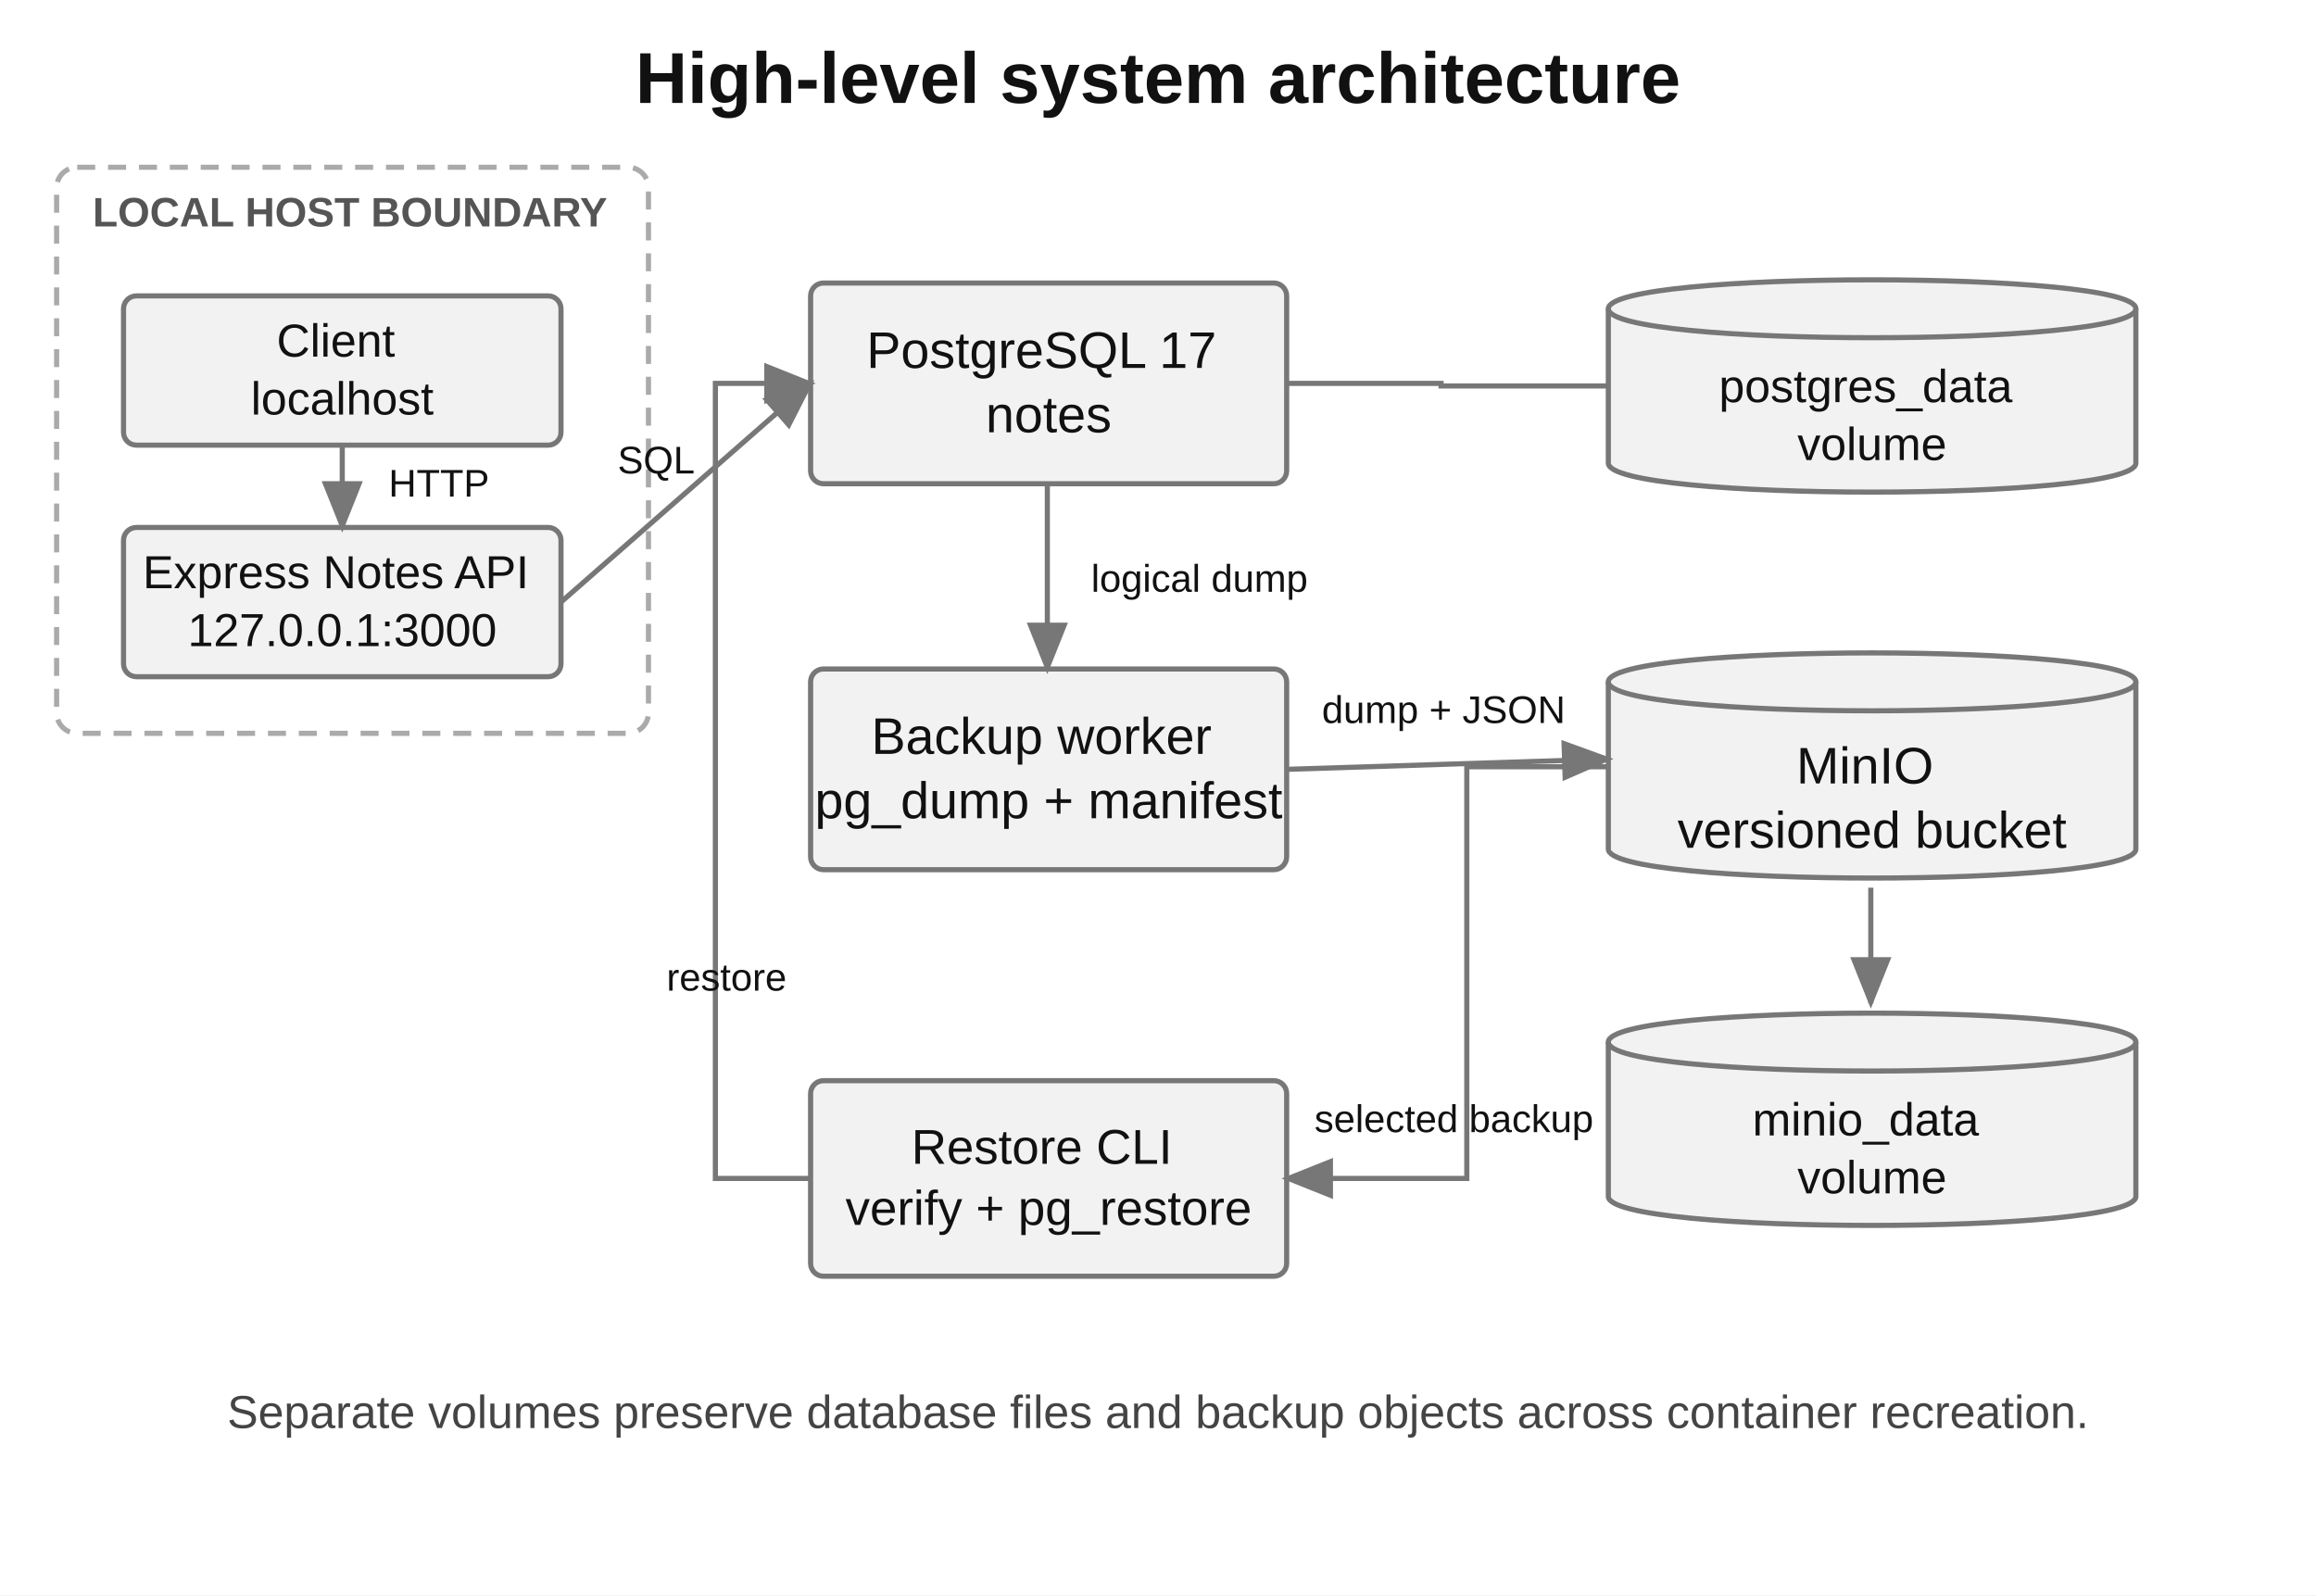
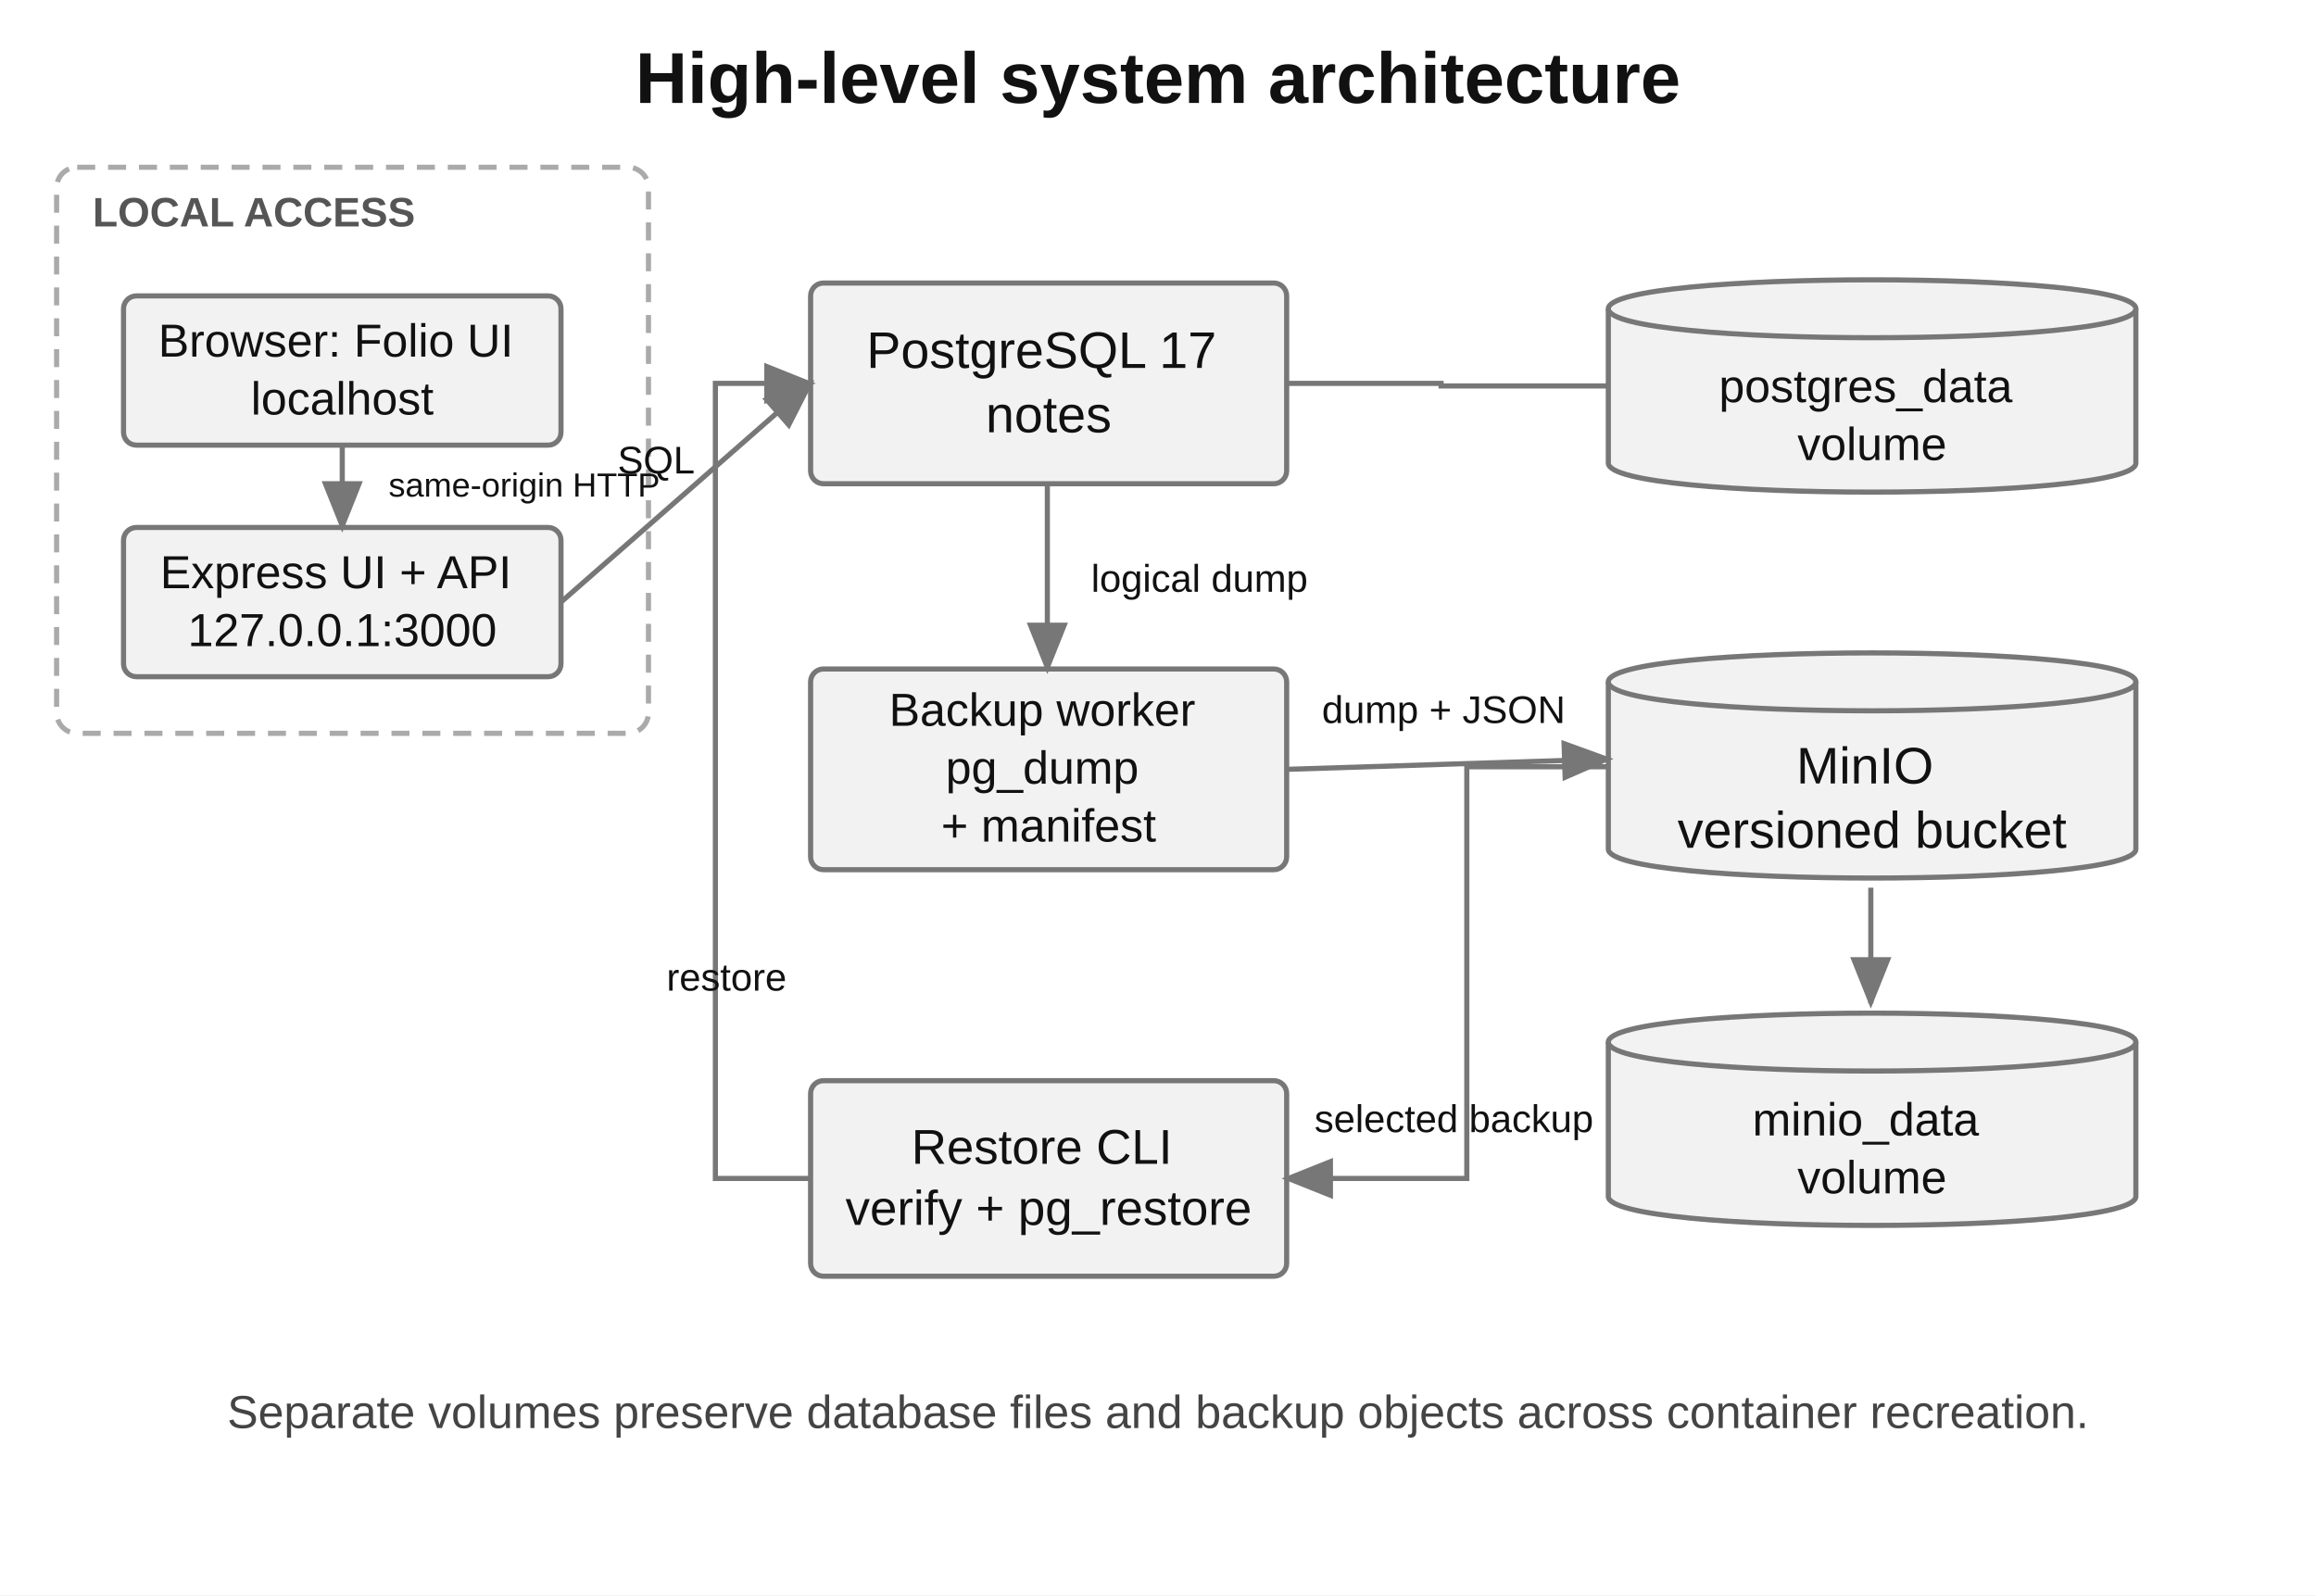
<svg xmlns="http://www.w3.org/2000/svg" width="900" height="620" viewBox="0 0 900 620" role="img" aria-labelledby="title desc">
  <defs>
    <marker id="arrow" markerWidth="10" markerHeight="8" refX="9" refY="4" orient="auto" markerUnits="strokeWidth">
      <path d="M0,0 L10,4 L0,8 z" fill="#777777" />
    </marker>
  </defs>
  <rect width="100%" height="100%" fill="#ffffff" />
  <text x="450" y="40" text-anchor="middle" font-family="Arial, sans-serif" font-size="28" fill="#111111" font-weight="700">
    <tspan x="450" dy="0">High-level system architecture</tspan>
  </text>
  <rect x="22" y="65" width="230" height="220" rx="8" fill="none" stroke="#aaaaaa" stroke-width="2" stroke-dasharray="7 5" />
  <text x="36" y="88" text-anchor="start" font-family="Arial, sans-serif" font-size="16" fill="#555555" font-weight="700">
-     <tspan x="36" dy="0">LOCAL HOST BOUNDARY</tspan>
+     <tspan x="36" dy="0">LOCAL ACCESS</tspan>
  </text>
  <rect x="48" y="115" width="170" height="58" rx="5" fill="#f2f2f2" stroke="#777777" stroke-width="2" />
  <text x="133.0" y="138.6" text-anchor="middle" font-family="Arial, sans-serif" font-size="18" fill="#111111">
-     <tspan x="133.0" dy="0">Client</tspan>
+     <tspan x="133.0" dy="0">Browser: Folio UI</tspan>
    <tspan x="133.0" dy="22.5">localhost</tspan>
  </text>
  <rect x="48" y="205" width="170" height="58" rx="5" fill="#f2f2f2" stroke="#777777" stroke-width="2" />
  <text x="133.0" y="228.6" text-anchor="middle" font-family="Arial, sans-serif" font-size="18" fill="#111111">
-     <tspan x="133.0" dy="0">Express Notes API</tspan>
+     <tspan x="133.0" dy="0">Express UI + API</tspan>
    <tspan x="133.0" dy="22.5">127.0.0.1:3000</tspan>
  </text>
  <line x1="133" y1="173" x2="133" y2="205" stroke="#777777" stroke-width="2" marker-end="url(#arrow)" />
-   <text x="151" y="193" text-anchor="start" font-family="Arial, sans-serif" font-size="15" fill="#111111">
-     <tspan x="151" dy="0">HTTP</tspan>
+   <text x="151" y="193" text-anchor="start" font-family="Arial, sans-serif" font-size="13" fill="#111111">
+     <tspan x="151" dy="0">same-origin HTTP</tspan>
  </text>
  <rect x="315" y="110" width="185" height="78" rx="5" fill="#f2f2f2" stroke="#777777" stroke-width="2" />
  <text x="407.5" y="143.0" text-anchor="middle" font-family="Arial, sans-serif" font-size="20" fill="#111111">
    <tspan x="407.5" dy="0">PostgreSQL 17</tspan>
    <tspan x="407.5" dy="25.0">notes</tspan>
  </text>
  <rect x="315" y="260" width="185" height="78" rx="5" fill="#f2f2f2" stroke="#777777" stroke-width="2" />
-   <text x="407.5" y="293.0" text-anchor="middle" font-family="Arial, sans-serif" font-size="20" fill="#111111">
+   <text x="407.5" y="282.08" text-anchor="middle" font-family="Arial, sans-serif" font-size="18" fill="#111111">
    <tspan x="407.5" dy="0">Backup worker</tspan>
-     <tspan x="407.5" dy="25.0">pg_dump + manifest</tspan>
+     <tspan x="407.5" dy="22.5">pg_dump</tspan>
+     <tspan x="407.5" dy="22.5">+ manifest</tspan>
  </text>
  <path d="M625,120 C625,105 830,105 830,120 L830,180 C830,195 625,195 625,180 Z" fill="#f2f2f2" stroke="#777777" stroke-width="2" />
  <path d="M625,120 C625,135 830,135 830,120" fill="none" stroke="#777777" stroke-width="2" />
  <text x="727.5" y="156.3" text-anchor="middle" font-family="Arial, sans-serif" font-size="18" fill="#111111">
    <tspan x="727.5" dy="0">postgres_data</tspan>
    <tspan x="727.5" dy="22.5">volume</tspan>
  </text>
  <path d="M625,405 C625,390 830,390 830,405 L830,465 C830,480 625,480 625,465 Z" fill="#f2f2f2" stroke="#777777" stroke-width="2" />
  <path d="M625,405 C625,420 830,420 830,405" fill="none" stroke="#777777" stroke-width="2" />
  <text x="727.5" y="441.3" text-anchor="middle" font-family="Arial, sans-serif" font-size="18" fill="#111111">
    <tspan x="727.5" dy="0">minio_data</tspan>
    <tspan x="727.5" dy="22.5">volume</tspan>
  </text>
  <path d="M625,265 C625,250 830,250 830,265 L830,330 C830,345 625,345 625,330 Z" fill="#f2f2f2" stroke="#777777" stroke-width="2" />
  <path d="M625,265 C625,280 830,280 830,265" fill="none" stroke="#777777" stroke-width="2" />
  <text x="727.5" y="304.5" text-anchor="middle" font-family="Arial, sans-serif" font-size="20" fill="#111111">
    <tspan x="727.5" dy="0">MinIO</tspan>
    <tspan x="727.5" dy="25.0">versioned bucket</tspan>
  </text>
  <rect x="315" y="420" width="185" height="76" rx="5" fill="#f2f2f2" stroke="#777777" stroke-width="2" />
  <text x="407.5" y="452.3" text-anchor="middle" font-family="Arial, sans-serif" font-size="19" fill="#111111">
    <tspan x="407.5" dy="0">Restore CLI</tspan>
    <tspan x="407.5" dy="23.75">verify + pg_restore</tspan>
  </text>
  <line x1="218" y1="234" x2="315" y2="149" stroke="#777777" stroke-width="2" marker-end="url(#arrow)" />
  <text x="255" y="184" text-anchor="middle" font-family="Arial, sans-serif" font-size="15" fill="#111111">
    <tspan x="255" dy="0">SQL</tspan>
  </text>
  <line x1="407" y1="188" x2="407" y2="260" stroke="#777777" stroke-width="2" marker-end="url(#arrow)" />
  <text x="424" y="230" text-anchor="start" font-family="Arial, sans-serif" font-size="15" fill="#111111">
    <tspan x="424" dy="0">logical dump</tspan>
  </text>
  <line x1="500" y1="299" x2="625" y2="295" stroke="#777777" stroke-width="2" marker-end="url(#arrow)" />
  <text x="561" y="281" text-anchor="middle" font-family="Arial, sans-serif" font-size="15" fill="#111111">
    <tspan x="561" dy="0">dump + JSON</tspan>
  </text>
  <line x1="727" y1="345" x2="727" y2="390" stroke="#777777" stroke-width="2" marker-end="url(#arrow)" />
  <path d="M625,298 L570,298 L570,458 L500,458" fill="none" stroke="#777777" stroke-width="2" marker-end="url(#arrow)" />
  <text x="565" y="440" text-anchor="middle" font-family="Arial, sans-serif" font-size="15" fill="#111111">
    <tspan x="565" dy="0">selected backup</tspan>
  </text>
  <path d="M315,458 L278,458 L278,149 L315,149" fill="none" stroke="#777777" stroke-width="2" marker-end="url(#arrow)" />
  <text x="259" y="385" text-anchor="start" font-family="Arial, sans-serif" font-size="15" fill="#111111">
    <tspan x="259" dy="0">restore</tspan>
  </text>
  <path d="M500,149 L560,149 L560,150 L625,150" fill="none" stroke="#777777" stroke-width="2" />
  <text x="450" y="555" text-anchor="middle" font-family="Arial, sans-serif" font-size="18" fill="#444444">
    <tspan x="450" dy="0">Separate volumes preserve database files and backup objects across container recreation.</tspan>
  </text>
</svg>
